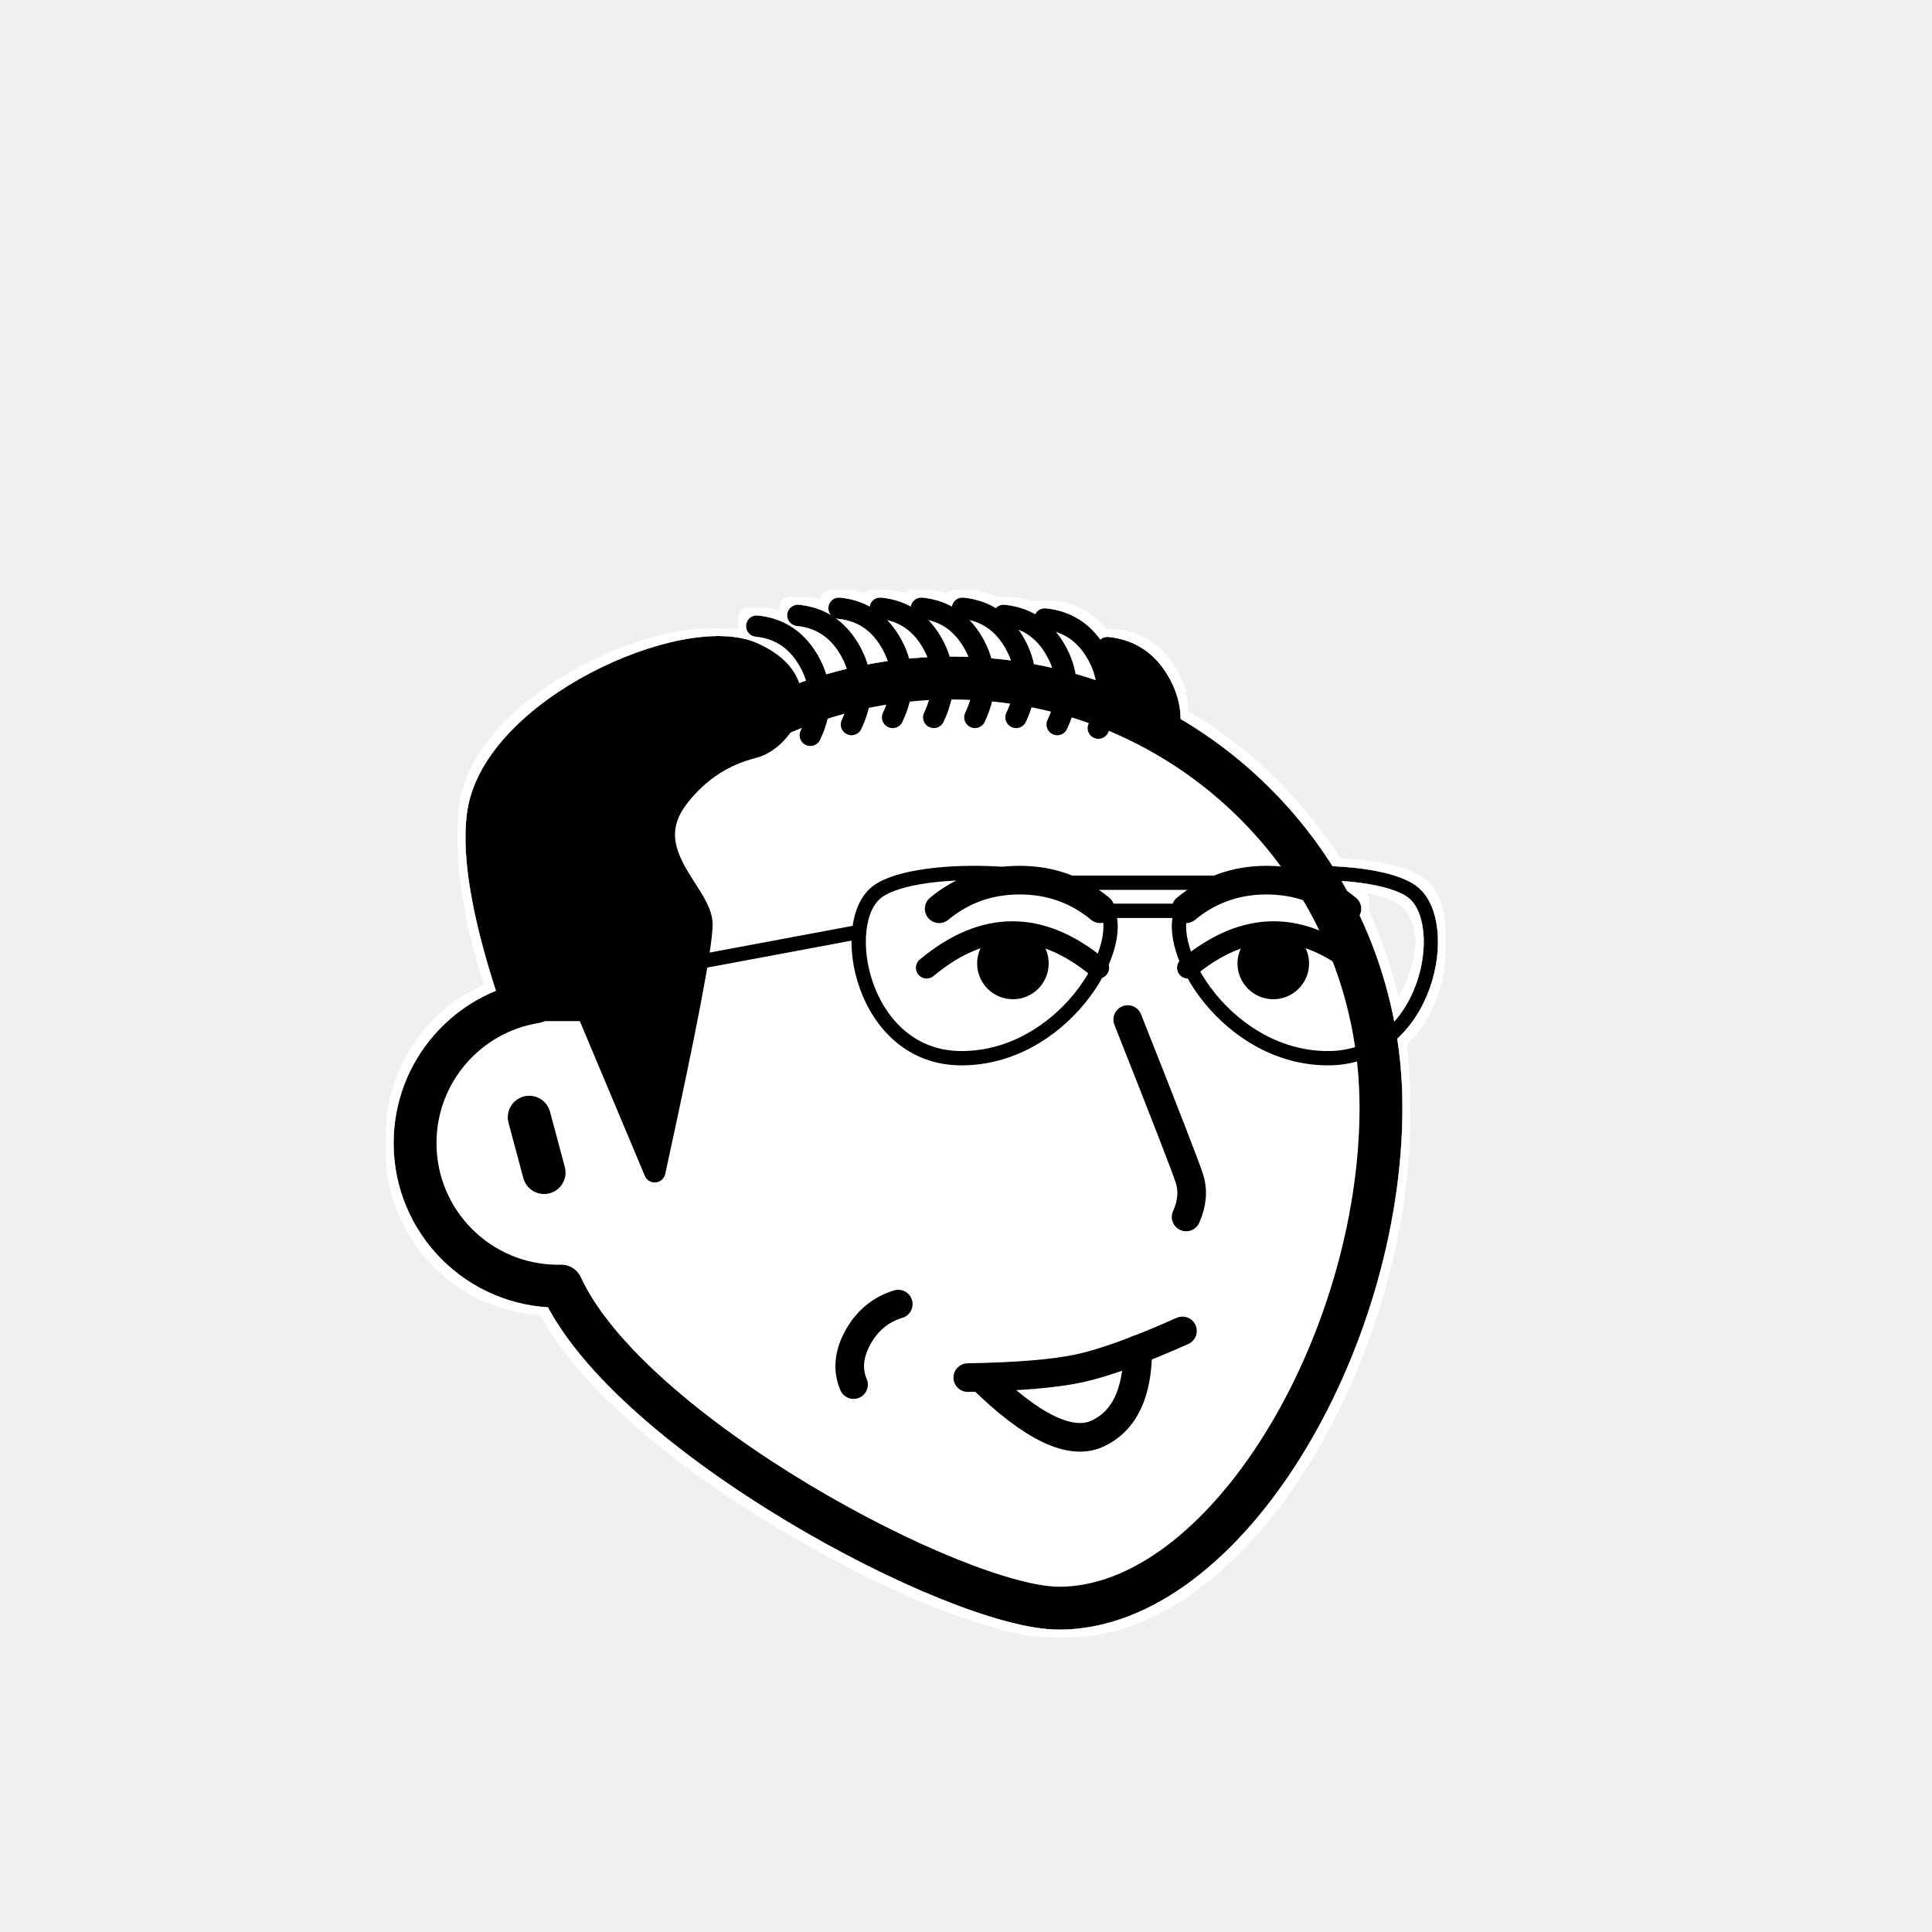
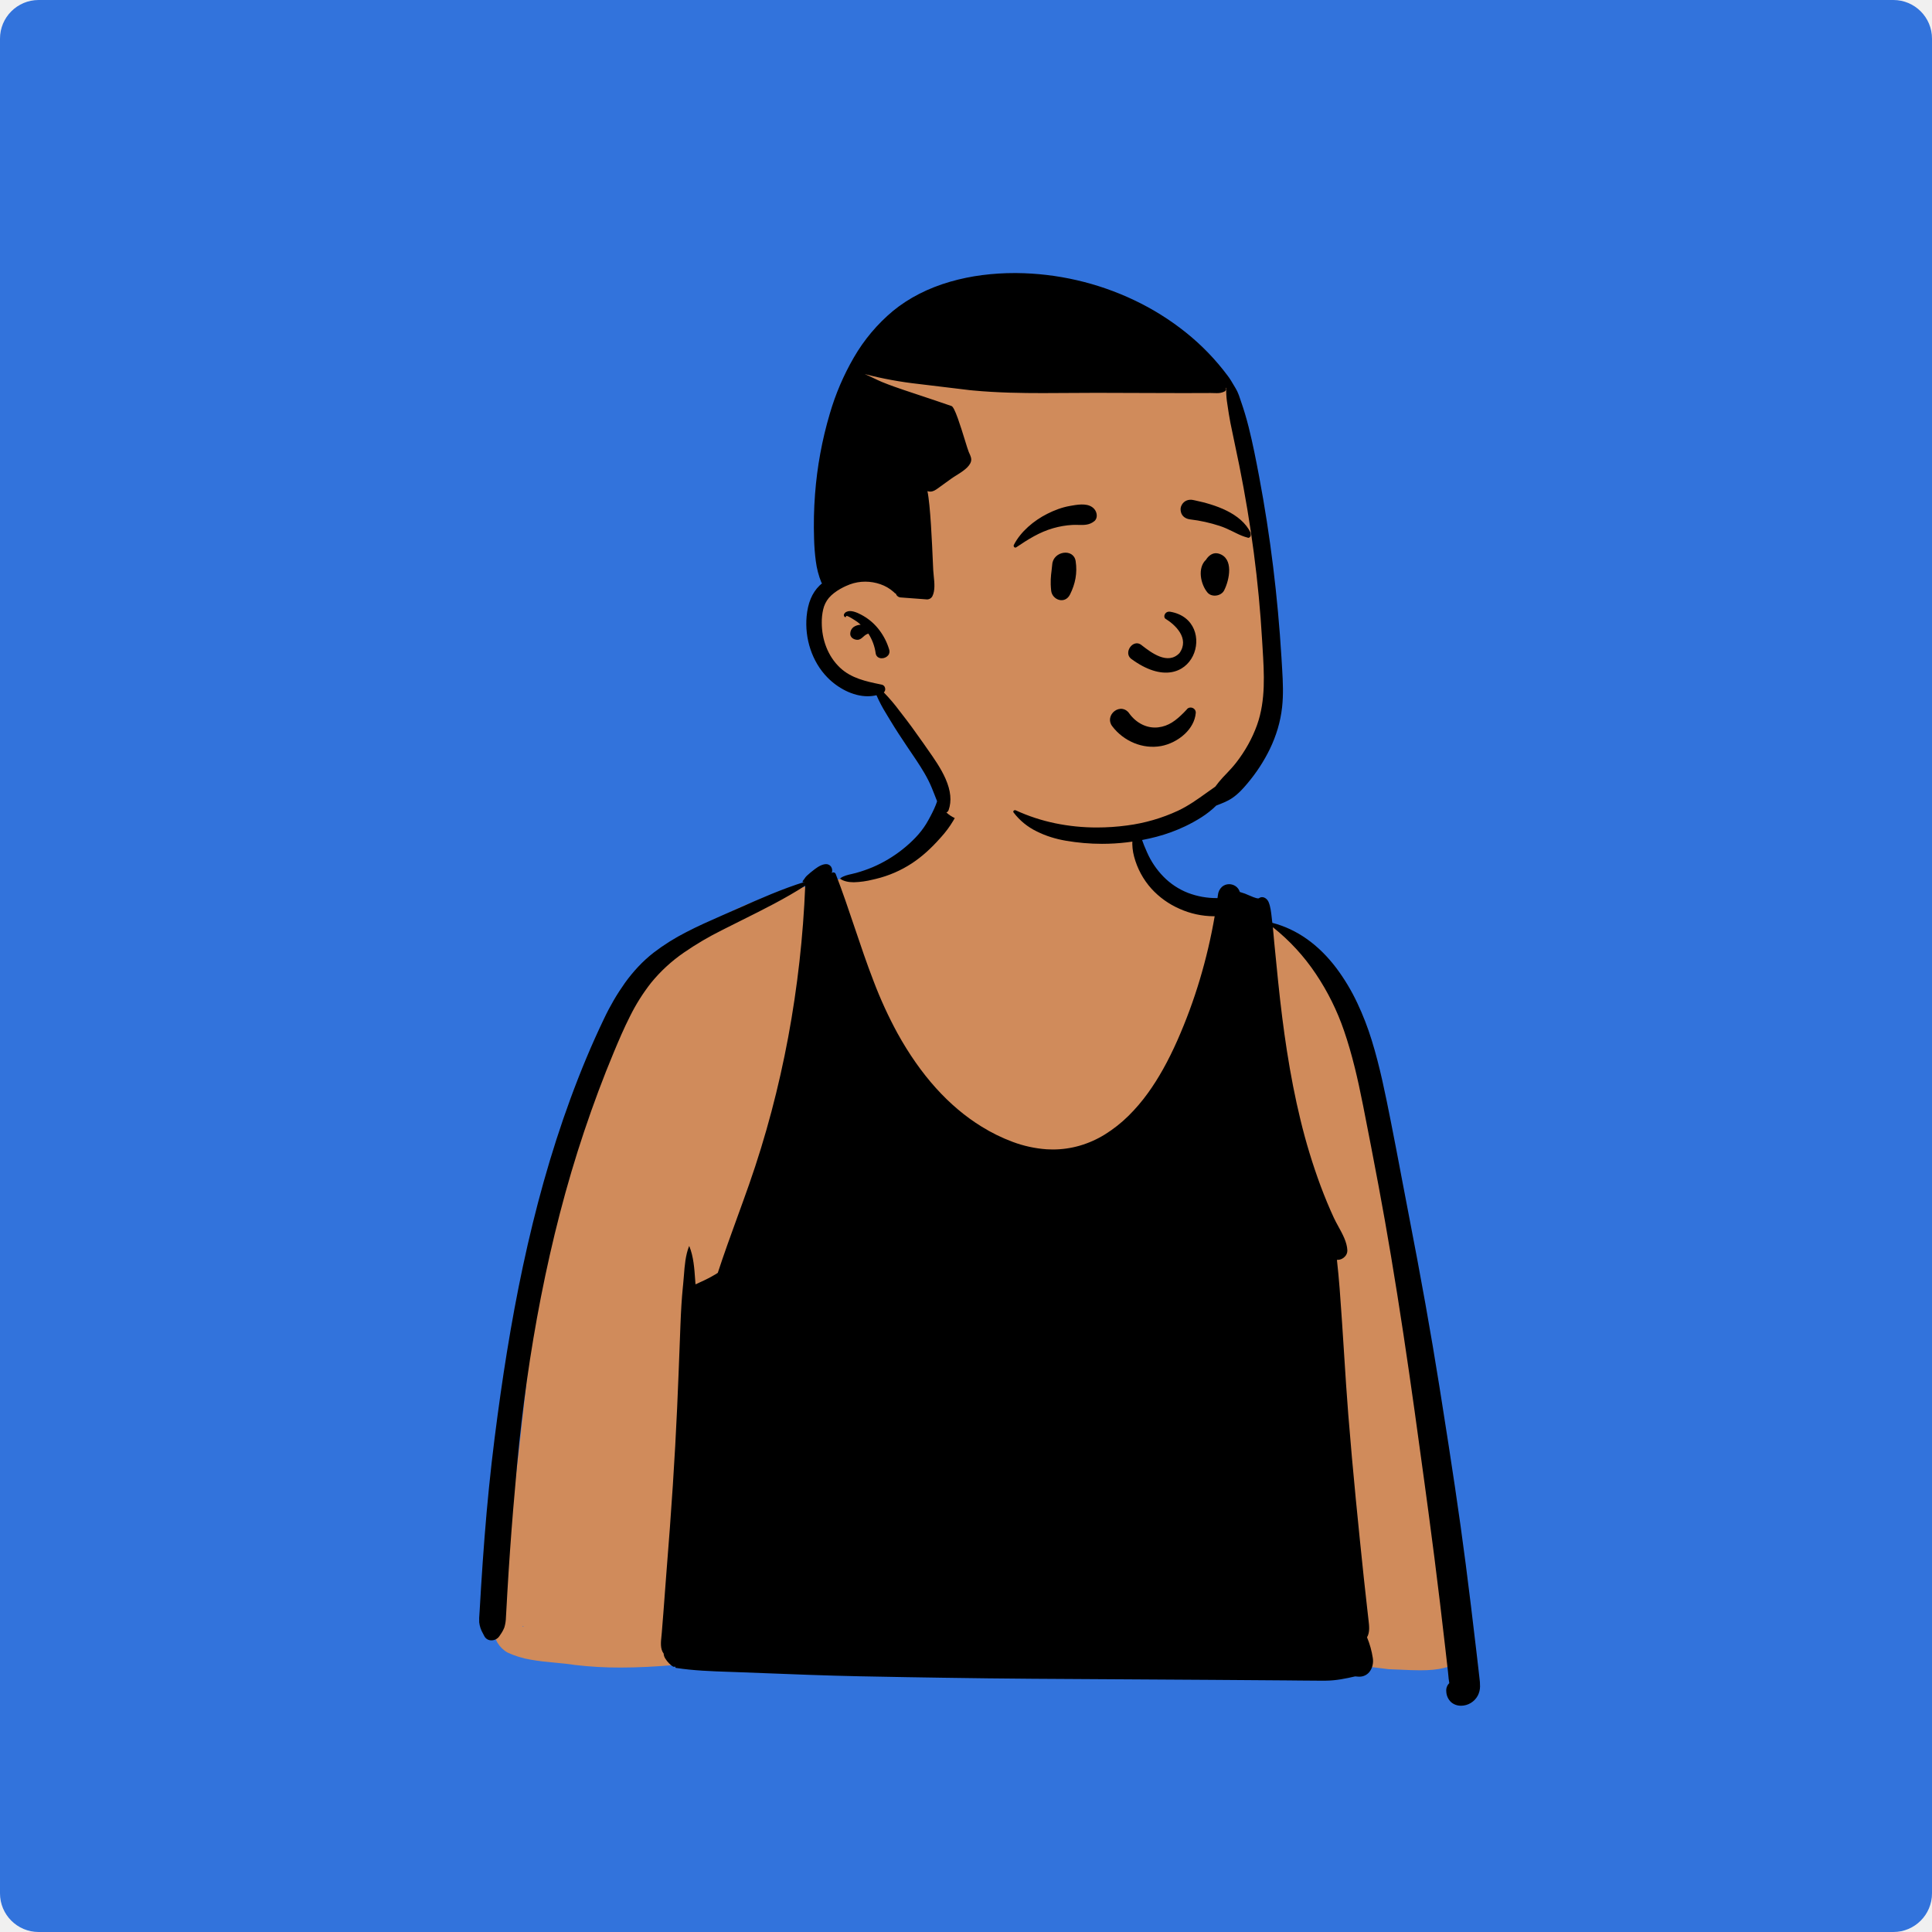
- <svg xmlns="http://www.w3.org/2000/svg" viewBox="0 0 1080 1080" fill="none">
-   <defs>
-     <filter id="filter" x="-20%" y="-20%" width="140%" height="140%" filterUnits="objectBoundingBox" primitiveUnits="userSpaceOnUse" color-interpolation-filters="linearRGB">
-       <feMorphology operator="dilate" radius="20 20" in="SourceAlpha" result="morphology" />
-       <feFlood flood-color="#ffffff" flood-opacity="1" result="flood" />
-       <feComposite in="flood" in2="morphology" operator="in" result="composite" />
-       <feMerge result="merge">
-         <feMergeNode in="composite" result="mergeNode" />
-         <feMergeNode in="SourceGraphic" result="mergeNode1" />
-       </feMerge>
-     </filter>
-   </defs>
-   <g id="notion-avatar" filter="url(#filter)">
-     <g id="notion-avatar-face" fill="#ffffff">
-       <g id="Face/-10" stroke="none" stroke-width="1" fill-rule="evenodd" stroke-linecap="round" stroke-linejoin="round">
-         <path d="M532,379 C664.548,379 772,486.452 772,619 C772,751.548 684.548,899 592,899 C535.133,899 351.669,801.612 313.753,718.981 L313.323,718.989 L312,719 C267.817,719 232,683.183 232,639 C232,599.135 261.159,566.08 299.312,560.001 C325.599,455.979 419.81,379 532,379 Z M295.859,624.545 L304.141,655.455" id="Path" stroke="#000000" stroke-width="24" />
-       </g>
+ <svg xmlns="http://www.w3.org/2000/svg" viewBox="-350 -150 1500 1500" style="width: 390px; height: 390px; justify-content: center; align-self: center; transform: scale(1, 1);">
+   <rect x="-350" y="-150" width="100%" height="100%" fill="#3273dc" rx="30" />
+   <g transform="rotate(0 410.5598 618.1669)">
+     <g id="body_Gym_Shirt" data-name="body/Gym Shirt" transform="translate(0 459)">
+       <path id="_Skin" data-name="✋ Skin" d="M719.572,723.813h0c-4.995,0-10.045-.24-14.929-.472-3.319-.158-6.455-.307-9.433-.375-19.1-2.556-38.6-4.37-59.6-5.547-18.789-1.053-38.317-1.564-59.7-1.564-41.975,0-84.682,2.033-125.983,4l-.033,0c-13.966.665-28.407,1.352-42.6,1.951-9.943.653-20.141.971-31.177.971-27.39,0-55.161-2.033-82.017-4l-.028,0c-26.836-1.966-54.585-4-81.916-4-12.252,0-23.521.394-34.453,1.2-25.7,2.808-52.269,5.711-78.72,5.711a296.881,296.881,0,0,1-35.221-1.96c-5.212-.829-10.662-1.344-15.933-1.843l-.007,0h0c-6.228-.589-12.667-1.2-18.855-2.33a70.327,70.327,0,0,1-17.9-5.514A21.534,21.534,0,0,1,3.2,702.356,23.651,23.651,0,0,1,.2,692.711c-.737-6.906.672-14.567,2.035-21.977a125.584,125.584,0,0,0,1.908-12.682c4.061-19.594,7.729-41.92,11.215-68.254,3.117-23.552,5.836-48.323,8.466-72.278v-.005c7.01-63.864,14.259-129.9,30.409-190.7,4.173-15.71,8.856-30.692,13.919-44.53a393.062,393.062,0,0,1,18.079-41.959,317.179,317.179,0,0,1,23.055-38.73,276.048,276.048,0,0,1,28.846-34.845,277.7,277.7,0,0,1,31.5-23.389,185.729,185.729,0,0,1,29.543-15.121c20.2-8.146,41.852-12.893,70.236-18.709a223.579,223.579,0,0,0,27.788-7.916c9.607-3.371,22.207-8.5,27.68-13.765,3.91-3.291,10.717-13.193,13.988-17.951l.51-.741c4.418-6.6,7.715-14.15,10.9-21.448,2.9-6.635,5.9-13.493,9.717-19.592a56.8,56.8,0,0,1,6.5-8.59,44.341,44.341,0,0,1,8.475-7.154C388.283,4.742,408.908,0,428.8,0a102.708,102.708,0,0,1,26.051,3.1c8.5,2.238,15.541,5.6,20.931,10a53.555,53.555,0,0,1,9.76,11.3,67,67,0,0,1,6.419,12.89c3.414,9.011,5.385,18.936,7.29,28.534,1.377,6.936,2.8,14.106,4.764,20.954a83.346,83.346,0,0,0,8.125,19.629c6.9,7.322,17.564,13.8,32.6,19.807,13.159,5.256,27.481,9.343,41.331,13.3,10.5,3,20.413,5.825,28.488,8.832,5.83,2.437,27.891,20.622,33.907,26.113A82.6,82.6,0,0,1,658.648,186.6a116.016,116.016,0,0,1,8.5,14.55,199.929,199.929,0,0,1,12.868,34.616c7.044,24.959,11.371,52.605,15.556,79.341,3.448,22.027,6.7,42.829,11.195,60.025,10.418,60.307,18.616,110.2,25.8,157,8.709,56.749,15.812,108.3,21.714,157.612a41.679,41.679,0,0,1,1.152,14.671,18.563,18.563,0,0,1-9.726,14.645,31.237,31.237,0,0,1-7.6,2.923C733.188,723.234,727.3,723.813,719.572,723.813ZM23.141,689.41c-.241.047-.492.172-.481.284.006.063.107.169.714.169.062,0,.128,0,.2,0l-.259-.269Z" transform="translate(33 -36)" fill="#d08b5b" />
+       <path id="_Ink" data-name="🖍 Ink" d="M762.355,713.32a11.585,11.585,0,0,1-7.664-2.712,11.883,11.883,0,0,1-3.8-8.359,7.854,7.854,0,0,1,2.32-6.46l-.021-.238c-.012-.113-.025-.2-.032-.254l-.005-.039c-.351-1.894-.531-3.881-.7-5.8-.084-.928-.171-1.888-.276-2.818-.482-4.174-.96-8.4-1.422-12.479l-.054-.48q-.3-2.614-.593-5.23c-1.262-10.974-2.627-22.77-4.06-34.67-2.836-23.654-5.84-47.276-8.929-70.21l-3.121-23.117c-4.692-34.632-10.306-75.437-16.366-115.5-6.417-42.429-12.722-80.06-19.274-115.042-3.823-20.4-7.867-41.379-12.02-62.359-2.343-11.816-4.323-20.876-6.42-29.376-2.619-10.617-5.367-20.059-8.4-28.865a188.693,188.693,0,0,0-21.92-44.212,158.883,158.883,0,0,0-33.35-36.217c.232,2.25.43,4.545.621,6.764v.016c.139,1.611.283,3.276.438,4.91.984,10.356,2.054,20.889,2.98,29.949,2.063,20.1,4.3,37.8,6.834,54.11,3,19.289,6.43,36.792,10.486,53.509a454.6,454.6,0,0,0,15.74,51.7c3.192,8.538,6.631,16.811,10.22,24.59,1.041,2.254,2.277,4.5,3.587,6.888,3.272,5.955,6.655,12.112,6.933,18.482a6.688,6.688,0,0,1-2,4.89,7.764,7.764,0,0,1-5.443,2.465,6.016,6.016,0,0,1-.66-.036c1.705,15.013,2.742,30.345,3.745,45.173q.137,2.023.273,4.037c.573,8.36,1.114,16.867,1.636,25.094l.006.1,0,.029c.953,14.993,1.938,30.5,3.156,45.721,3.547,44.41,8.087,89,12.06,126.77.768,7.31,1.61,14.738,2.424,21.921l0,.021.019.169q.169,1.489.337,2.979l.793,7.02q.036.3.072.609l.012.1c.531,4.455,1.133,9.5-1.159,13.333a69.146,69.146,0,0,1,4.5,16.141,14.82,14.82,0,0,1-.264,5.869,12.521,12.521,0,0,1-2.552,5.071,9.846,9.846,0,0,1-7.714,3.488c-.152,0-.3,0-.451-.008-.812-.028-1.69-.095-2.76-.21-7.13,1.651-14.764,3.268-22.8,3.319-1.38.01-2.845.015-4.355.015-5.283,0-10.657-.06-15.854-.119-3.164-.036-6.434-.073-9.691-.1H627.3c-17.759-.12-37.887-.255-57.687-.419-23.643-.19-47.687-.314-70.939-.434h-.094c-45.317-.234-92.177-.476-138.267-1.216l-27.907-.443c-23.264-.374-50.3-.854-76.742-1.817-19.633-.713-36.129-1.326-52.82-2l-3.584-.137c-1.77-.065-3.571-.126-5.312-.186l-.1,0c-13.5-.463-27.45-.943-41.024-3.044a.561.561,0,0,1-.371-.233.794.794,0,0,1-.121-.582l.023-.095-.671-.149a.315.315,0,0,1-.347.253c-.692,0-2.278-1.117-3.857-2.716a20.231,20.231,0,0,1-2.922-3.707,7.723,7.723,0,0,1-1.3-3.9c-2.763-3.593-2.2-8.886-1.7-13.555.107-1.008.208-1.957.272-2.856.225-3.174.492-6.394.749-9.508l.009-.106c.14-1.7.286-3.458.422-5.185.382-4.85.745-9.784,1.1-14.556l0-.043,0-.022c.409-5.566.832-11.321,1.289-16.978,3.945-48.821,6.585-89.361,8.311-127.58.8-17.671,1.48-35.643,2.139-53.023v-.009q.215-5.664.43-11.328c.45-11.876,1.018-20.9,1.841-29.262l.249-2.429c.251-2.357.44-4.8.622-7.171V379.2c.588-7.621,1.2-15.5,3.956-22.567a.143.143,0,0,1,.27,0c3.26,8.031,3.9,17.229,4.521,26.125.077,1.1.156,2.239.239,3.347.1-.029.19-.048.289-.067l.111-.023c1.095-.52,2.208-1.037,3.284-1.537a108.969,108.969,0,0,0,11.705-6.023c.427-.262.852-.538,1.263-.8l.006,0q.325-.212.652-.422c4.761-14.567,10.087-29.223,15.237-43.4,3.018-8.305,6.138-16.893,9.113-25.373,6.432-18.352,12.263-37.354,17.33-56.479,5-18.887,9.38-38.332,13.006-57.792A826.441,826.441,0,0,0,253.178,76.639c-15.52,10-32.372,18.4-48.67,26.513-4.525,2.253-9.2,4.583-13.783,6.913l-1.967,1a240.38,240.38,0,0,0-29.85,17.556,122.409,122.409,0,0,0-25.38,23.384,149.075,149.075,0,0,0-16.411,26.064c-4.647,9.139-8.644,18.533-12.668,28.156-7.993,19.124-15.725,39.789-22.981,61.421-6.847,20.416-13.193,41.867-18.862,63.758-5.38,20.774-10.318,42.6-14.677,64.861-4.124,21.057-7.78,42.807-10.867,64.647-2.993,21.177-5.541,43.085-7.573,65.113-2.242,24.3-4.038,46.129-5.49,66.73-.732,10.313-1.442,21.382-2.17,33.84-.13,2.221-.247,4.449-.36,6.6-.17,3.227-.345,6.565-.561,9.847-.033.477-.063.966-.091,1.439l0,.029a29.713,29.713,0,0,1-1.206,7.95,25.718,25.718,0,0,1-3.158,5.753c-.227.342-.463.7-.692,1.049a7.217,7.217,0,0,1-2.725,2.438,7.606,7.606,0,0,1-3.49.864,6.022,6.022,0,0,1-5.525-3.3l-1.07-2.062a21.976,21.976,0,0,1-2.9-8.678,51.63,51.63,0,0,1,.2-6.758c.057-.785.117-1.593.161-2.383.34-6.276.738-12.653,1.09-18.279.827-13.243,1.732-26.169,2.69-38.42,2.028-26.124,4.642-51.94,7.77-76.73,3.052-24.147,6.191-46.088,9.594-67.078,3.825-23.59,7.882-45.363,12.4-66.561,4.86-22.792,10.287-44.9,16.131-65.7,6.261-22.291,13.253-43.994,20.782-64.507,3.971-10.817,8.1-21.366,12.275-31.356,4.438-10.62,9.073-20.957,13.775-30.725a182.718,182.718,0,0,1,16.327-27.975,125.656,125.656,0,0,1,10.239-12.46,105.561,105.561,0,0,1,11.983-10.955,164.256,164.256,0,0,1,25.43-15.974c8.762-4.552,17.9-8.615,27.277-12.722l2.292-1c3.544-1.549,7.118-3.132,10.576-4.663,16.816-7.449,34.205-15.151,52-20.686a7.045,7.045,0,0,0-1.359.259.477.477,0,0,1-.144.023.424.424,0,0,1-.386-.267.508.508,0,0,1,.07-.545,14.625,14.625,0,0,0,1.337-1.8,12.214,12.214,0,0,1,1.792-2.268c.908-.863,1.892-1.722,3.009-2.626l1.489-1.185c2.441-1.938,5.478-4.349,9.021-5.128a6.683,6.683,0,0,1,1.421-.16,4.614,4.614,0,0,1,3.945,2.013,5.387,5.387,0,0,1,.5,4.948,1.529,1.529,0,0,1,1.238-.538,1.949,1.949,0,0,1,1.832,1.148c5.322,13.724,10.114,27.953,14.748,41.714s9.426,27.989,14.751,41.726a327.583,327.583,0,0,0,18.421,40.181c17.982,32.575,39.98,57,65.38,72.61a135.122,135.122,0,0,0,24.195,11.876,94.1,94.1,0,0,0,26.265,5.733c1.6.1,3.21.151,4.8.151a75.321,75.321,0,0,0,21.009-2.988,79.146,79.146,0,0,0,19.473-8.693,105.2,105.2,0,0,0,18.244-14.39,138.428,138.428,0,0,0,15.188-17.785c8.179-11.308,15.636-24.649,22.8-40.785a401.611,401.611,0,0,0,17.454-47.3,420.063,420.063,0,0,0,11.536-49.147c-.311,0-.566.006-.8.006a65.958,65.958,0,0,1-26.41-5.751,64.43,64.43,0,0,1-21.919-15.675,60.353,60.353,0,0,1-13.42-24.86,40.416,40.416,0,0,1-1.338-13.015,47.753,47.753,0,0,1,2.778-12.715.517.517,0,0,1,.488-.334.4.4,0,0,1,.412.334,124.029,124.029,0,0,0,7.69,22.36,63.6,63.6,0,0,0,12.73,18.89,54.3,54.3,0,0,0,19.063,12.621,61.8,61.8,0,0,0,22.527,4.049l.381.011c.045-.331.095-.668.143-.994l0-.014q.044-.3.086-.592l.108-.8a9.991,9.991,0,0,1,3.149-6.373,8.413,8.413,0,0,1,5.545-2.043,8.943,8.943,0,0,1,5.036,1.556,8.384,8.384,0,0,1,3.27,4.491c1.44.457,2.639.84,3.86,1.249l.256.093c.475.181,1.207.5,2.054.872,2.526,1.106,6.344,2.778,8.052,2.778a1.188,1.188,0,0,0,.689-.162,4.048,4.048,0,0,1,2.395-.806c2.273,0,4.259,1.925,5.045,3.827,1.5,3.633,1.969,7.919,2.425,12.063.1.924.2,1.8.306,2.672l.079.624.09.751c19.087,4.96,35.823,16.8,49.741,35.189a156.136,156.136,0,0,1,16.171,26.969,217.1,217.1,0,0,1,11.228,28.942c6.363,20.484,10.626,41.9,14.749,62.62l.231,1.16c2.692,13.512,5.3,27.272,7.826,40.578l0,.025.007.036c1.747,9.214,3.555,18.741,5.373,28.1,10.151,52.23,17.866,95.369,24.28,135.76l2.091,13.184c7.38,46.647,13.342,85.824,18.449,125.406,2.669,20.66,5.384,42.867,8.3,67.89.467,3.986.941,8.065,1.408,12.123l.694,6.067c.065.57.136,1.149.2,1.709l0,.013a47.135,47.135,0,0,1,.511,7.206,15.757,15.757,0,0,1-1.738,6.982,14.872,14.872,0,0,1-13.023,7.892ZM290.959,73.984c-4.341,0-7.814-.829-10.321-2.466a.478.478,0,0,1-.228-.4.5.5,0,0,1,.228-.412c2.5-1.744,5.633-2.454,8.66-3.14h.005c1.134-.257,2.307-.523,3.4-.838a108.065,108.065,0,0,0,12.84-4.451,101.364,101.364,0,0,0,23.009-13.7,99.211,99.211,0,0,0,10.111-9.135,64.572,64.572,0,0,0,8.371-10.7,125.656,125.656,0,0,0,6.3-11.93,57.692,57.692,0,0,0,2.207-5.576A45.28,45.28,0,0,1,358.458,4.3a8.245,8.245,0,0,1,3.255-3.21A9.084,9.084,0,0,1,366.053,0a9.3,9.3,0,0,1,3.476.668,7.9,7.9,0,0,1,4.462,4.254,11.426,11.426,0,0,1,.668,6.2c-.7,4.869-3.747,10.184-6.2,14.455l-.381.665a79.049,79.049,0,0,1-9.7,13.02c-7.644,8.646-14.775,15.017-22.44,20.051a88.771,88.771,0,0,1-27.959,12.069l-2.346.547A68.825,68.825,0,0,1,290.959,73.984Z" transform="translate(22 2)" />
    </g>
-     <g id="notion-avatar-nose">
-       <g id="Nose/-1" stroke="none" stroke-width="1" fill="none" fill-rule="evenodd" stroke-linecap="round" stroke-linejoin="round">
-         <path d="M633.533,569.007 C651.292,622.395 661.087,652.555 662.917,659.487 C664.748,666.418 663.749,673.591 659.922,681.007" id="Line" stroke="#000000" stroke-width="16" transform="translate(648.669, 625.0069) rotate(-3.225647) translate(-648.669, -625.0069) " />
-       </g>
-     </g>
-     <g id="notion-avatar-mouth">
-       <g id="Mouth/-3" stroke="none" stroke-width="1" fill="none" fill-rule="evenodd" stroke-linecap="round" stroke-linejoin="round">
-         <g id="Group" transform="translate(475, 729)" stroke="#000000" stroke-width="16">
-           <path d="M66,41.087 C93.795,40.624 114.628,38.885 128.5,35.87 C142.372,32.854 161.538,25.897 186,15" id="Path" />
-           <path d="M161,25.435 C161,49.783 153.5,65.435 138.5,72.391 C123.5,79.348 101.833,68.913 73.5,41.087" id="Path" />
-           <path d="M2.142,45 C-1.388,36.687 -0.555,27.853 4.642,18.5 C9.838,9.147 17.338,2.98 27.142,0" id="Path" />
+     <g transform="translate(225 0)">
+       <g>
+         <g>
+           <path id="_Skin" data-name="✋ Skin" d="M185.625,0c56.781,0,115.511,44.012,136.324,72.1C346.015,104.572,365,260.469,356.094,313.368S302.949,423.924,226.15,423.924s-123.536-9.459-125.41-23.2-50.654-90.219-50.654-90.219S.2,296.473,0,262.954,26.736,217.24,26.736,217.24s-9.6-132.279,14.58-166.718S128.844,0,185.625,0Z" transform="translate(56.417 75.26)" fill="#d08b5b" />
+           <path id="_Ink" data-name="🖍 Ink" d="M229.621,443.145a165.926,165.926,0,0,1-28.257-2.44A87.852,87.852,0,0,1,190,437.965a73.4,73.4,0,0,1-11.027-4.444,49.655,49.655,0,0,1-18.057-14.736.969.969,0,0,1-.126-1.048,1.482,1.482,0,0,1,1.28-.731,1.223,1.223,0,0,1,.514.108,141.953,141.953,0,0,0,30.844,10.109,159.735,159.735,0,0,0,32.282,3.236,176.217,176.217,0,0,0,23.325-1.574,135.133,135.133,0,0,0,39.63-11.48c8-3.758,15.182-8.906,22.125-13.884,2.208-1.583,4.488-3.218,6.764-4.786a80.408,80.408,0,0,1,5.821-7.1l3.308-3.47c2.365-2.493,4.864-5.2,7.11-8.1a111.091,111.091,0,0,0,9.259-13.988,101.1,101.1,0,0,0,6.941-15.262c6.79-19.109,5.506-39.774,4.264-59.759l0-.057c-.083-1.329-.168-2.7-.249-4.049l-.111-1.876c-1.314-22.642-3.484-45.534-6.45-68.04-2.9-22.012-6.685-44.74-11.25-67.549-1.067-5.328-2.216-10.723-3.326-15.94v-.006c-1.19-5.59-2.42-11.37-3.552-17.074-.938-4.716-1.652-9.565-2.343-14.254l-.021-.142q-.207-1.407-.417-2.814a66.954,66.954,0,0,1-.52-9.924v-.366a4.576,4.576,0,0,1-.328.445l-.012.015a1.931,1.931,0,0,1-.769,2.441,12.669,12.669,0,0,1-6.422,1.365c-.727,0-1.472-.024-2.192-.048h-.008c-.717-.024-1.456-.048-2.183-.048h-.115c-3.96.02-7.983.03-11.873.039h-.067c-2.361.009-4.839.013-7.578.013-1.523,0-3.112,0-4.857,0l-12.435-.029L227.434,93C226.245,93,225,93,223.727,93c-6.654,0-13.431.049-19.985.1h-.019c-6.562.048-13.348.1-20.068.1-16.109,0-35.169-.245-54.394-2.062l-2.479-.245c-1.016-.117-6.109-.735-12.556-1.518l-.111-.013c-9.708-1.179-21.789-2.646-26.465-3.192l-.237-.028a298.081,298.081,0,0,1-42.09-7.71c2.359.945,4.708,2.079,6.981,3.175,2.079,1,4.228,2.04,6.368,2.925,6.155,2.533,12.372,4.682,17.642,6.45,3.832,1.288,7.729,2.585,11.5,3.839l.036.012c8.185,2.724,16.648,5.54,24.945,8.429,1.085.377,2.681,3.517,4.879,9.6,1.874,5.186,3.862,11.625,5.458,16.8,1.363,4.416,2.439,7.9,3.024,9.286l.059.135c.113.254.233.517.35.771l0,.006c.964,2.1,1.961,4.274,1.277,6.564-1.3,4.372-6.938,7.892-11.465,10.72-1.377.86-2.674,1.67-3.714,2.42l-4.6,3.316-6.009,4.348c-1.8,1.292-3.607,2.452-5.816,2.453a7.107,7.107,0,0,1-2.15-.347.035.035,0,0,0-.029-.01c2.285,10.608,3.587,40.626,4.213,55.052v.01c.126,2.905.226,5.2.3,6.448.08,1.413.233,2.893.395,4.46.545,5.283,1.163,11.268-1.135,15.749a4.671,4.671,0,0,1-3.85,2.348c-.074,0-.148,0-.22-.008-6.24-.471-12.585-.941-18.721-1.395l-.118-.009-1.44-.107a4.231,4.231,0,0,1-3.961-3.01l-.02-.1a.707.707,0,0,1-.183.025.681.681,0,0,1-.5-.225c-.371-.372-.754-.735-1.14-1.08a30.13,30.13,0,0,0-10.163-5.9A35.813,35.813,0,0,0,45.794,239.6a34.189,34.189,0,0,0-11.911,2.1c-3.249,1.219-11.348,4.683-16.37,10.52a21.527,21.527,0,0,0-4.432,9.082,43.333,43.333,0,0,0-1.058,10.168,53.12,53.12,0,0,0,.865,9.639,50.438,50.438,0,0,0,2.636,9.3,46.009,46.009,0,0,0,4.423,8.557,41.933,41.933,0,0,0,6.225,7.416c8.811,8.284,20.272,10.66,31.356,12.958l1.215.252a3.283,3.283,0,0,1,2.416,2.537,3.433,3.433,0,0,1-.955,3.483A137.861,137.861,0,0,1,72.3,339.838c.638.823,1.3,1.673,1.949,2.507,5,6.389,10.321,13.65,16.75,22.852l2.606,3.738.968,1.379c4.687,6.674,10,14.237,13.531,22.271,4.108,9.343,4.888,17.334,2.384,24.43a3.2,3.2,0,0,1-2.983,2.1,2.6,2.6,0,0,1-2.328-1.413,114.867,114.867,0,0,1-5.6-12.687c-1.476-3.748-3-7.623-4.861-11.282-3.776-7.419-8.523-14.418-13.113-21.186l-.417-.615-2.769-4.1c-4.158-6.179-9-13.487-13.411-20.838l-2.948-4.887A109.511,109.511,0,0,1,54.5,327.765a29.275,29.275,0,0,1-6.85.8,34.769,34.769,0,0,1-8.636-1.134,43.671,43.671,0,0,1-8.317-3.1,53.035,53.035,0,0,1-14.277-10.34A54.23,54.23,0,0,1,8.59,303.793a59.8,59.8,0,0,1-5.359-11.725A62.961,62.961,0,0,1,.253,266.6c.965-10.449,4.226-18.27,9.97-23.91.7-.682,1.436-1.323,2.061-1.859a1.19,1.19,0,0,1-.561-.571A67.044,67.044,0,0,1,7.388,223.6a162.456,162.456,0,0,1-1.335-17.265,317.783,317.783,0,0,1,.74-34.69,298.818,298.818,0,0,1,11.491-62.55A195.753,195.753,0,0,1,36.915,65.556,135.019,135.019,0,0,1,67.284,29.435C79.64,19.31,94.635,11.654,111.852,6.678a166.7,166.7,0,0,1,24.791-5.094A196.582,196.582,0,0,1,161.785,0h.348l1.012,0a217.494,217.494,0,0,1,91.592,21.122A204.168,204.168,0,0,1,294.667,46.1a182.981,182.981,0,0,1,32.573,33.719l1.124,1.537c.07.092,1.181,1.746,1.444,2.219.627,1.125,1.31,2.239,1.971,3.315l0,.006c.968,1.577,1.968,3.207,2.8,4.888a47.579,47.579,0,0,1,2.319,6.083c.16.484.34,1.031.518,1.555l.264.762c2.1,6.018,3.991,12.353,5.771,19.37,3.2,12.688,5.692,25.508,8.17,38.62,4.308,22.859,7.956,46.348,10.84,69.817,2.843,23.128,5.014,46.8,6.455,70.359l.567,9.448c.586,9.908,1.021,19.613-.083,29.407a95.894,95.894,0,0,1-3.365,16.571,106.493,106.493,0,0,1-6.124,15.769,128.563,128.563,0,0,1-17.17,26.39c-3.476,4.18-7.349,8.492-12.12,11.709-3.741,2.522-8.1,4.178-12.32,5.78a69.758,69.758,0,0,1-11.462,9.087,116.331,116.331,0,0,1-12.767,7.054,126.971,126.971,0,0,1-22.006,8.051,167.124,167.124,0,0,1-23.034,4.369A163.306,163.306,0,0,1,229.621,443.145ZM58.583,299.085a5.054,5.054,0,0,1-3.051-.929,4.357,4.357,0,0,1-1.669-2.961,37.31,37.31,0,0,0-5.669-15.28,9.293,9.293,0,0,0-2.049.95,16.034,16.034,0,0,0-1.949,1.568c-1.328,1.189-2.582,2.312-4.553,2.312a5.572,5.572,0,0,1-.659-.04c-2.537-.3-5.018-2.058-4.851-4.85a6.418,6.418,0,0,1,2.633-5.069,10.291,10.291,0,0,1,5.468-1.731c-.693-.62-1.235-1.091-1.759-1.523l-.653-.526c-1.039-.75-7.026-4.826-8.541-4.826-.209,0-.327.078-.352.23l-.005.084a.608.608,0,0,1-.178.439.72.72,0,0,1-.5.213.583.583,0,0,1-.438-.192,1.976,1.976,0,0,1-.619-1.765,3.677,3.677,0,0,1,2.259-2.265,6.056,6.056,0,0,1,2.514-.494c3.852,0,8.689,2.8,10.278,3.719l.217.125a41.812,41.812,0,0,1,12.4,11.129,47.3,47.3,0,0,1,7.5,14.9,4.77,4.77,0,0,1-.676,4.372A6.5,6.5,0,0,1,58.583,299.085Z" transform="translate(51 62.001)" />
        </g>
      </g>
-     </g>
-     <g id="notion-avatar-eyes">
-       <g id="Eyes/-6" stroke="none" stroke-width="1" fill="none" fill-rule="evenodd">
-         <g id="Group" transform="translate(518, 518.5757)">
-           <circle id="Oval" fill="#000000" cx="48.229" cy="20" r="20" />
-           <path d="M0,22.424 C16,9.091 32,2.424 48,2.424 C64,2.424 80,9.091 96,22.424" id="Path" stroke="#000000" stroke-width="12" stroke-linecap="round" stroke-linejoin="round" />
-           <circle id="Oval" fill="#000000" transform="translate(193.7714, 20) scale(-1, 1) translate(-193.7714, -20) " cx="193.771" cy="20" r="20" />
-           <path d="M146,22.424 C162,9.091 178,2.424 194,2.424 C210,2.424 226,9.091 242,22.424" id="Path" stroke="#000000" stroke-width="12" stroke-linecap="round" stroke-linejoin="round" transform="translate(194, 12.42431) scale(-1, 1) translate(-194, -12.42431) " />
+       <g transform="translate(159 186)">
+         <g>
+           <path d="M140.63 0.473L139.193 0.179C137.503 -0.159 135.804 -0.016 134.311 0.591C132.847 1.187 131.572 2.224 130.68 3.721C129.495 5.714 129.337 7.386 129.887 9.595C130.311 11.302 131.242 12.586 132.46 13.514C133.744 14.491 135.37 15.061 137.06 15.259C144.854 16.175 152.53 17.89 159.992 20.323C163.488 21.464 166.788 23.01 170.058 24.613L172.877 26.002C175.477 27.273 178.163 28.499 181.557 29.389C181.824 29.458 182.087 29.524 182.349 29.587C183.29 29.291 183.45 28.933 183.649 28.673L183.73 28.572C183.972 28.268 184.271 27.802 183.988 25.631C176.583 10.271 156.267 3.742 140.63 0.473ZM43.588 4.83L45.465 4.502C51.273 3.497 58.494 2.532 62.603 7.201C64.782 9.677 65.532 14.279 62.603 16.649C58.767 19.754 54.63 19.651 50.218 19.542C48.704 19.504 47.158 19.466 45.581 19.556C40.493 19.848 35.603 20.69 30.702 22.091C19.95 25.164 11.189 30.774 2.006 36.934C0.801 37.742 -0.429 36.201 0.146 35.074C5.447 24.691 15.72 16.162 26.01 10.963C31.502 8.188 37.512 5.886 43.588 4.83ZM29.963 50.146C30.798 39.79 46.57 37.438 48.139 47.686C49.544 56.866 47.89 65.299 43.755 73.564C39.804 81.46 29.874 77.776 29.123 70.586C28.381 63.484 28.907 59.248 29.443 54.933C29.634 53.392 29.827 51.841 29.963 50.146ZM159.205 41.826C155.401 40.715 152.226 42.681 150.027 45.561C149.773 45.893 149.566 46.222 149.38 46.548C142.515 52.856 145.101 65.645 150.501 72.049C153.814 75.976 161.145 74.845 163.413 70.385C167.587 62.172 171.09 45.299 159.205 41.826ZM128.748 119.039C136.872 107.66 125.366 96.957 117.814 92.367C115.836 90.947 117.406 86.243 121.634 86.97C160.031 93.567 140.136 159.708 91.112 123.413C85.275 118.704 92.343 108.334 98.634 112.366C98.953 112.611 99.288 112.869 99.636 113.139C106.704 118.603 119.636 128.601 128.748 119.039ZM93.587 188.926C86.864 186.184 80.866 181.61 76.481 175.766C74.957 173.735 74.561 171.589 74.881 169.627C75.241 167.421 76.546 165.422 78.326 164.08C80.112 162.735 82.345 162.072 84.504 162.41C86.381 162.704 88.248 163.731 89.727 165.862L90.035 166.288C92.642 169.815 96.04 172.708 99.91 174.574C103.641 176.372 107.814 177.211 112.132 176.723C120.356 175.794 126.024 171.346 132.049 165.306C132.796 164.544 133.543 163.757 134.294 162.958C134.768 162.234 135.426 161.768 136.157 161.524C136.968 161.253 137.886 161.268 138.726 161.562C139.537 161.845 140.262 162.381 140.747 163.094C141.209 163.772 141.471 164.61 141.386 165.574C140.835 171.833 137.562 177.419 132.914 181.805C127.752 186.677 120.909 190.047 114.466 191.229C107.368 192.531 100.136 191.598 93.587 188.926Z" transform="translate(53.00005 52.00027)" fill="#000000" fill-rule="evenodd" stroke="none" />
        </g>
      </g>
-     </g>
-     <g id="notion-avatar-eyebrows">
-       <g id="Eyebrows/-0" stroke="none" stroke-width="1" fill="none" fill-rule="evenodd" stroke-linecap="round" stroke-linejoin="round">
-         <g id="Group" transform="translate(525, 492)" stroke="#000000" stroke-width="16">
-           <path d="M0,16 C12.889,5.333 27.889,0 45,0 C62.111,0 77.111,5.333 90,16" id="Path" />
-           <path d="M138,16 C150.889,5.333 165.889,0 183,0 C200.111,0 215.111,5.333 228,16" id="Path" />
-         </g>
-       </g>
-     </g>
-     <g id="notion-avatar-glasses">
-       <g id="Glasses/-3" stroke="none" stroke-width="1" fill="none" fill-rule="evenodd" stroke-linecap="round" stroke-linejoin="round">
-         <g id="Group" transform="translate(293, 488)" stroke="#000000" stroke-width="8">
-           <path d="M197.493,10.428 C174.636,27.358 188.604,103.544 244.477,103.544 C300.35,103.544 337.149,42.7 325.747,20.102 C314.345,-2.495 220.35,-6.502 197.493,10.428 Z" id="Path" />
-           <path d="M376.541,10.428 C353.684,27.358 367.652,103.544 423.525,103.544 C479.398,103.544 516.197,42.7 504.795,20.102 C493.393,-2.495 399.398,-6.502 376.541,10.428 Z" id="Path" transform="translate(436.4582, 51.77217) scale(-1, 1) translate(-436.4582, -51.77217) " />
-           <line x1="301.286" y1="5.442" x2="392.714" y2="5.442" id="Path" />
-           <line x1="326.683" y1="21.163" x2="367.317" y2="21.163" id="Path" />
-           <line x1="186.555" y1="30.802" x2="1.26" y2="69.986" id="Path" transform="translate(94.25993, 50.64666) rotate(1.361411) translate(-94.25993, -50.64666) " />
-         </g>
-       </g>
-     </g>
-     <g id="notion-avatar-hair">
-       <g id="Hairstyle/-13" stroke="none" stroke-width="1" fill="none" fill-rule="evenodd" stroke-linecap="round" stroke-linejoin="round">
-         <g id="Group" transform="translate(266.1702, 340)" stroke="#000000" stroke-width="12">
-           <path d="M20.976,224.825 L61.946,224.825 L99.83,315 C117.406,234.554 126.194,188.467 126.194,176.739 C126.194,159.147 89.421,136.045 113.126,105.522 C124.79,90.503 139,81.877 155.047,77.836 C171.612,73.666 192.83,42 154.83,25 C116.83,8 8.83,56 0.83,115 C-2.505,139.591 4.211,176.2 20.976,224.825 Z" id="Path" fill="#000000" />
-           <path d="M156.83,10 C170.163,11.333 180.163,18.333 186.83,31 C193.496,43.667 193.496,57 186.83,71" id="Path" />
-           <path d="M179.83,4 C193.163,5.333 203.163,12.333 209.83,25 C216.496,37.667 216.496,51 209.83,65" id="Path" />
-           <path d="M202.83,0 C216.163,1.333 226.163,8.333 232.83,21 C239.496,33.667 239.496,47 232.83,61" id="Path" />
-           <path d="M225.83,0 C239.163,1.333 249.163,8.333 255.83,21 C262.496,33.667 262.496,47 255.83,61" id="Path" />
-           <path d="M248.83,0 C262.163,1.333 272.163,8.333 278.83,21 C285.496,33.667 285.496,47 278.83,61" id="Path" />
-           <path d="M271.83,0 C285.163,1.333 295.163,8.333 301.83,21 C308.496,33.667 308.496,47 301.83,61" id="Path" />
-           <path d="M294.83,4 C308.163,5.333 318.163,12.333 324.83,25 C331.496,37.667 331.496,51 324.83,65" id="Path" />
-           <path d="M317.83,6 C331.163,7.333 341.163,14.333 347.83,27 C354.496,39.667 354.496,53 347.83,67" id="Path" />
-           <path d="M355.83,51 L352.83,22 C366.163,23.333 376.163,30.333 382.83,43 C387.885,52.605 389.107,62.594 386.495,72.965 L355.83,51 Z" id="Path" fill="#000000" />
-         </g>
-       </g>
-     </g>
-     <g id="notion-avatar-accessories">
-       <g id="Accessories/-0" stroke="none" stroke-width="1" fill="none" fill-rule="evenodd" />
-     </g>
-     <g id="notion-avatar-details">
-       <g id="Details/-0" stroke="none" stroke-width="1" fill="none" fill-rule="evenodd" />
-     </g>
-     <g id="notion-avatar-beard">
-       <g id="Beard/-0" stroke="none" stroke-width="1" fill="none" fill-rule="evenodd" />
+       <g transform="translate(123 338)" />
+       <g transform="translate(47 241)" />
    </g>
  </g>
</svg>
